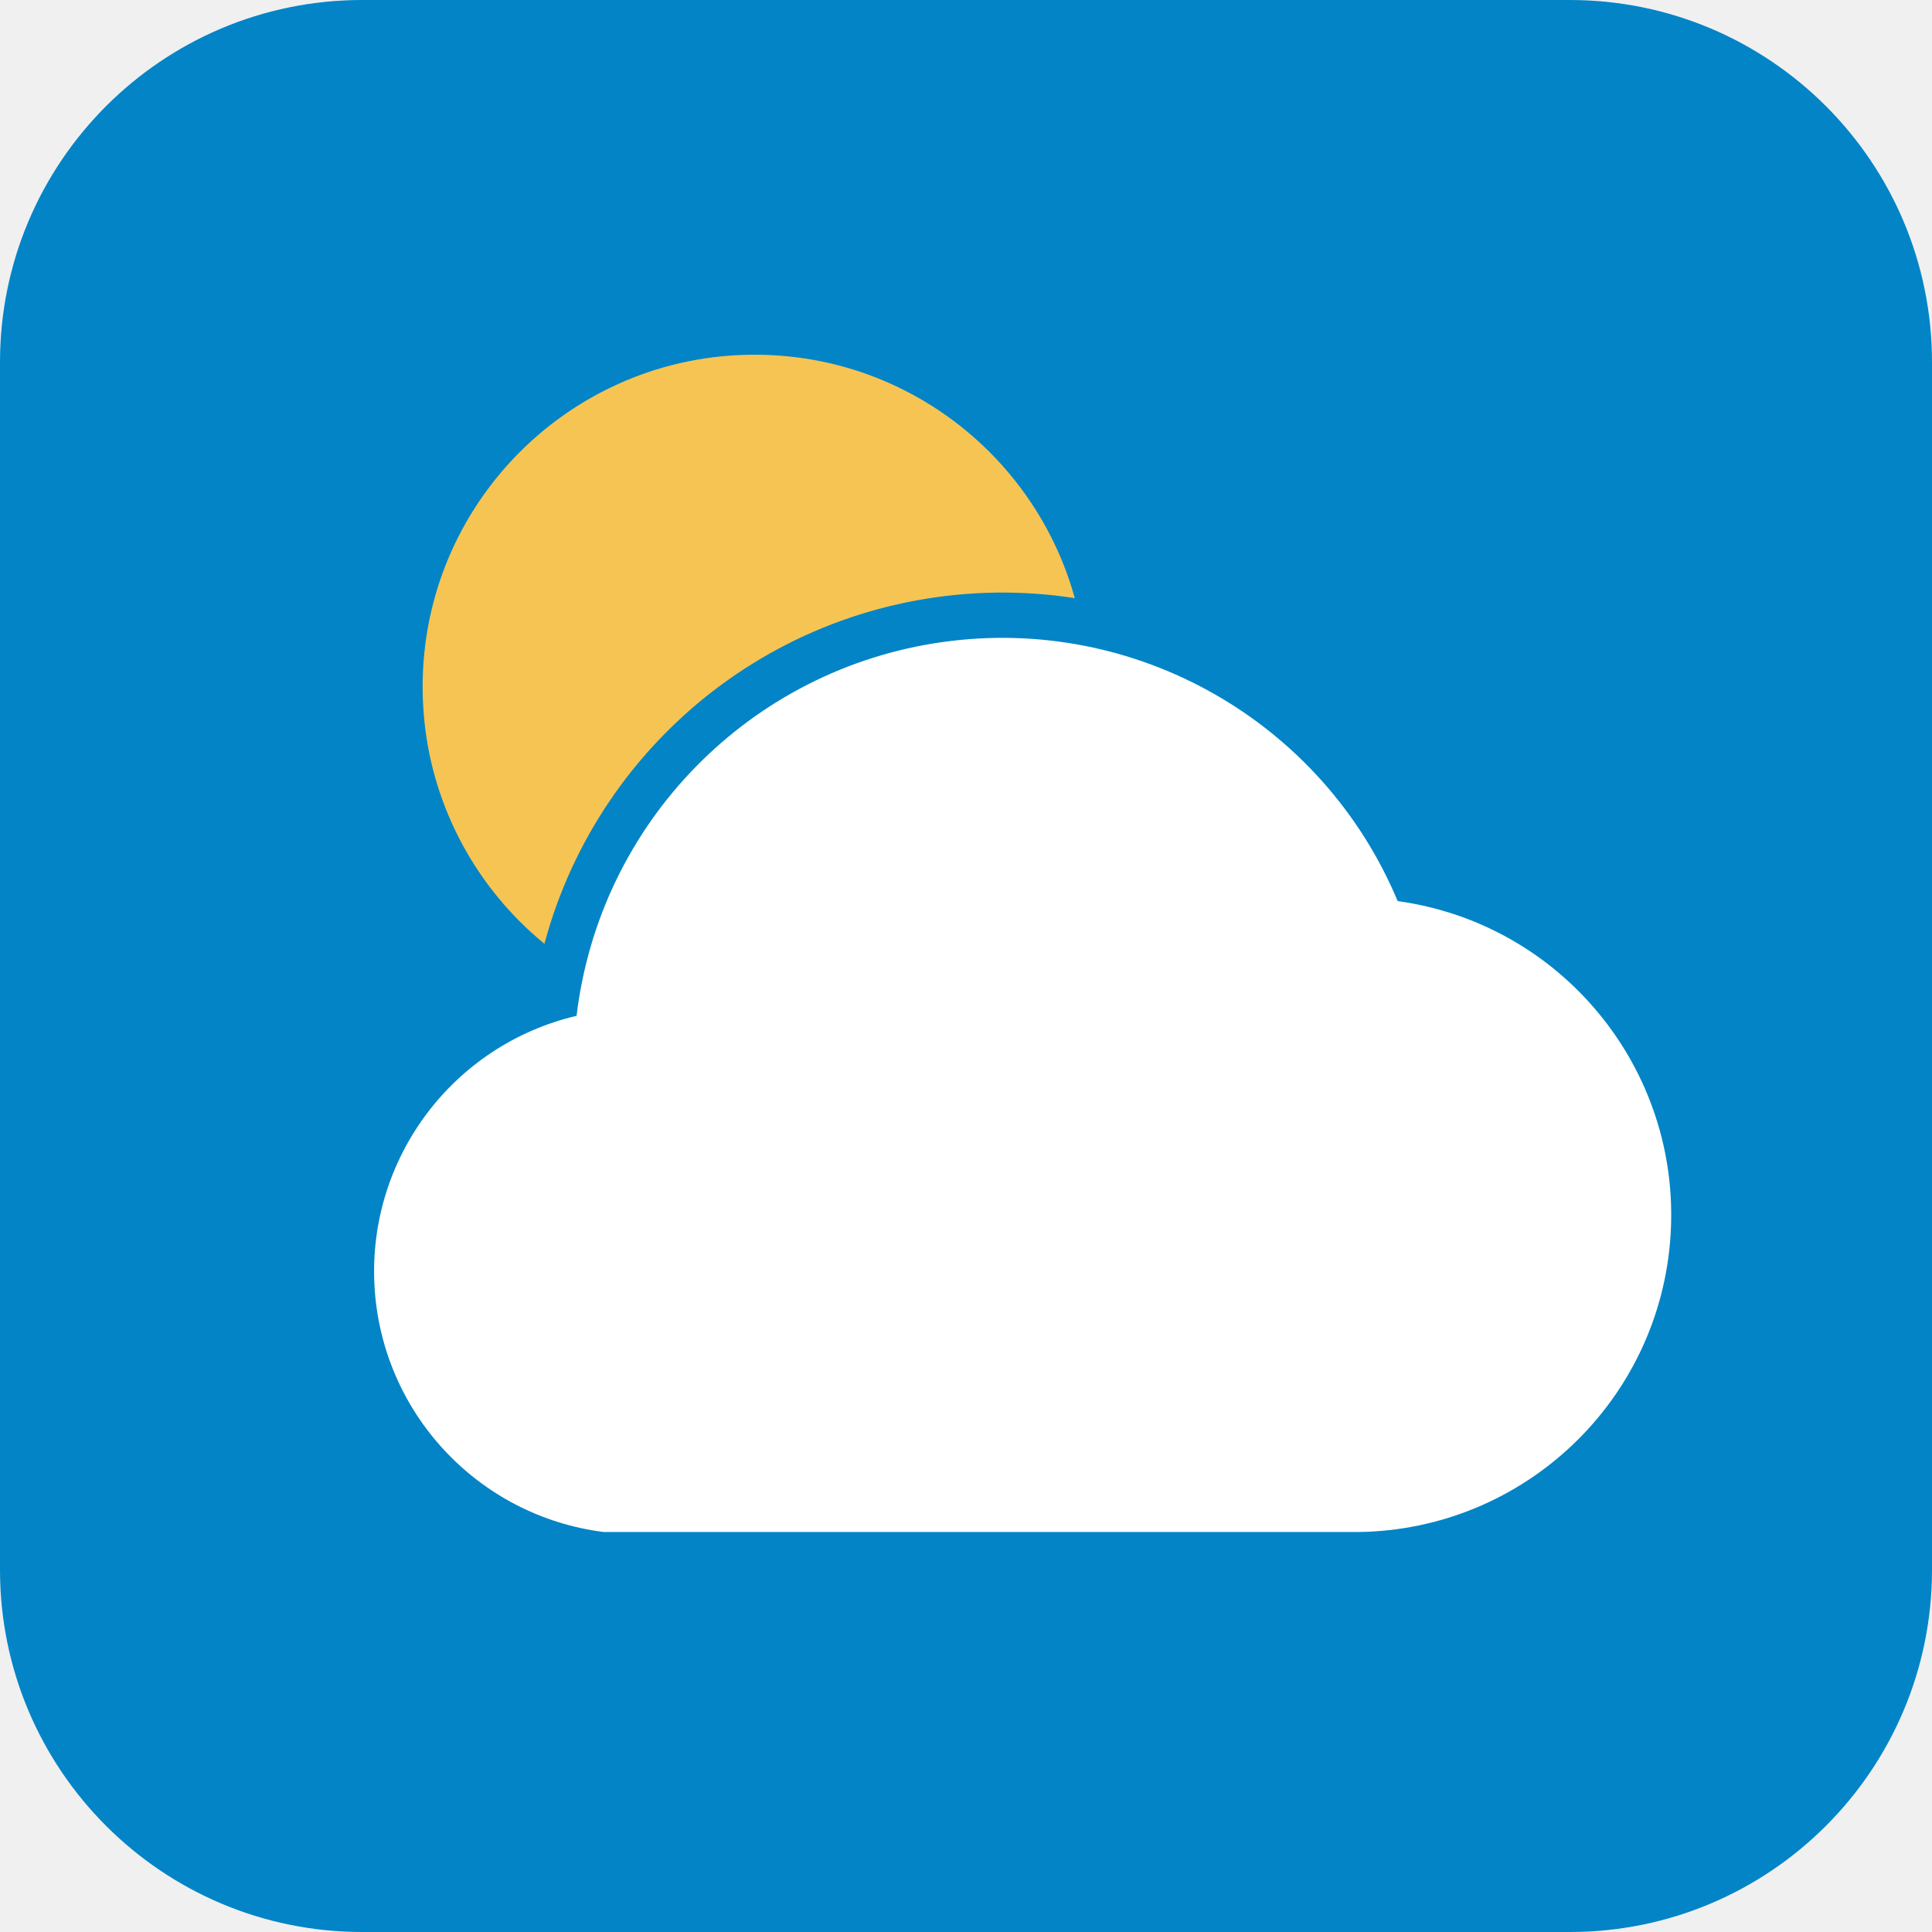
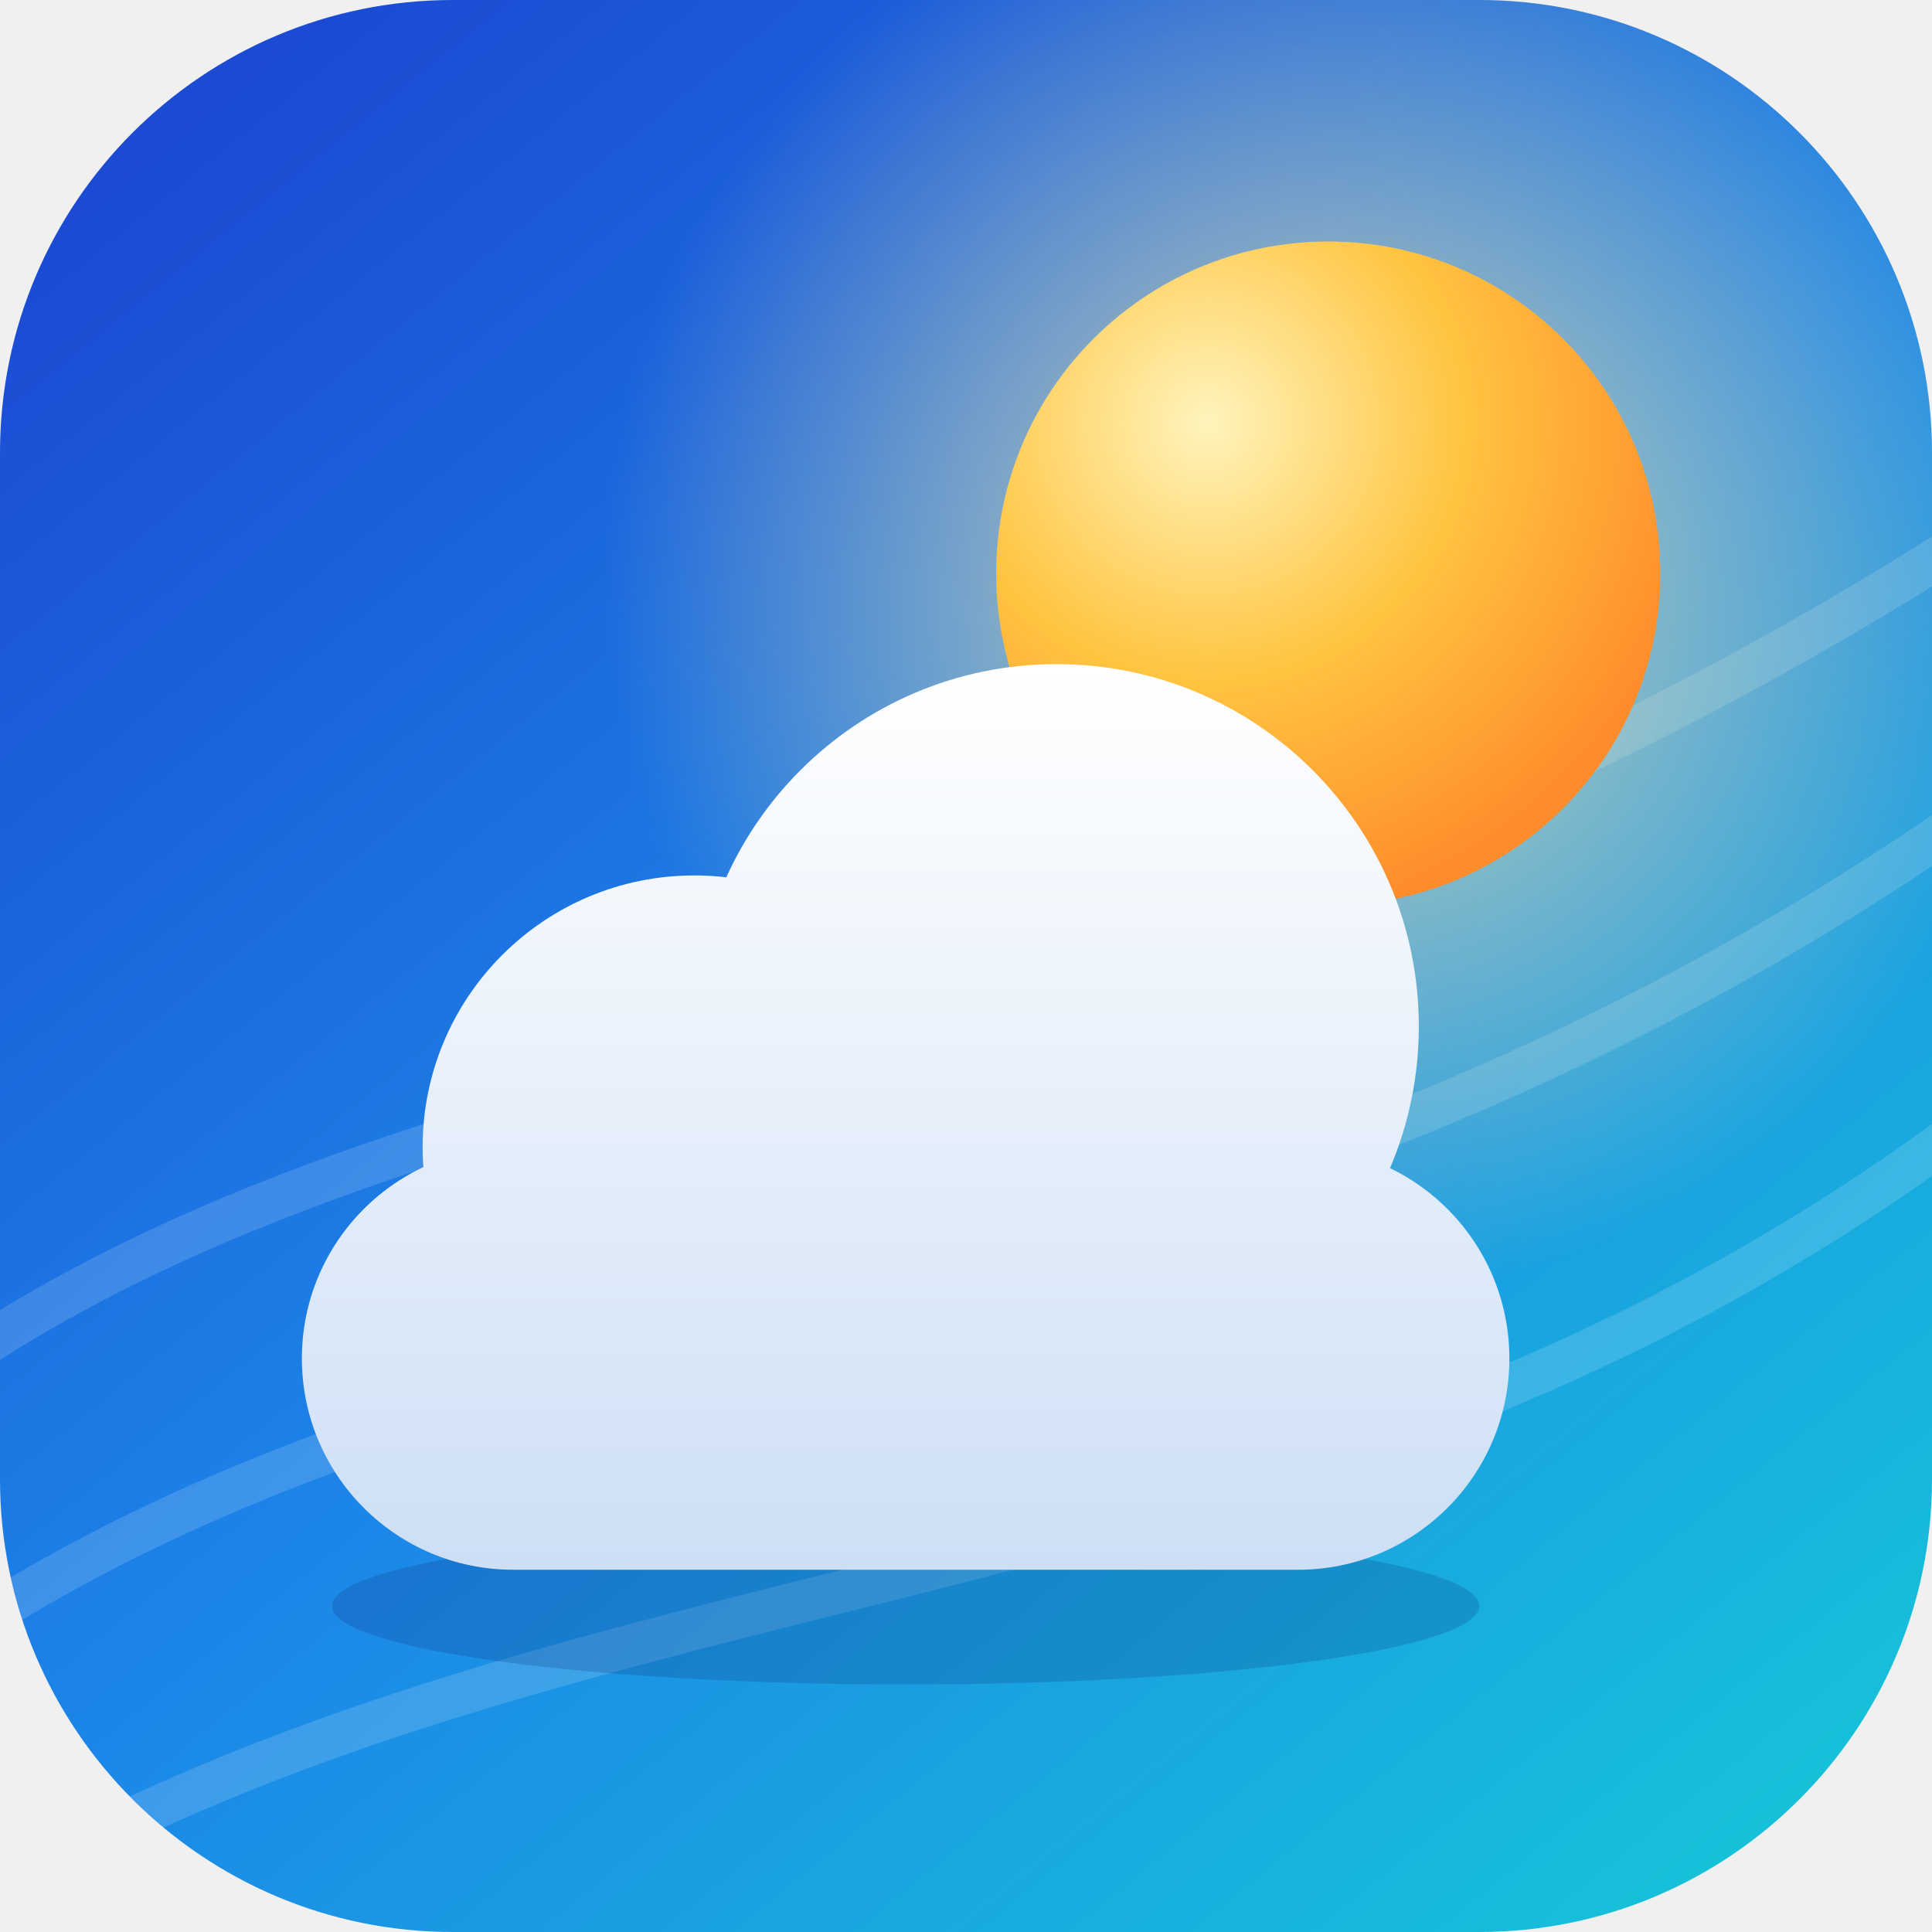
- <svg xmlns="http://www.w3.org/2000/svg" viewBox="0 0 64 64" version="1.1" id="svg1">
-   <defs id="defs1" />
-   <rect width="64" height="64" rx="12" fill="#0284c7" id="rect1" />
-   <circle cx="25" cy="22.75" r="11" fill="#f6c453" id="circle1" />
-   <path d="m 20,50.75 h 25 a 10.5,10.5 0 0 0 1.3,-20.9 14.2,14.2 0 0 0 -27.2,3.8 8.7,8.7 0 0 0 0.9,17.1 z" fill="#ffffff" stroke="#0284c7" stroke-width="3" paint-order="stroke" stroke-linejoin="round" id="path1" />
+ <svg xmlns="http://www.w3.org/2000/svg" viewBox="0 0 64 64">
+   <defs>
+     <linearGradient id="bg" gradientUnits="userSpaceOnUse" x1="6" y1="0" x2="58" y2="64">
+       <stop offset="0" stop-color="#1b46d2" />
+       <stop offset=".52" stop-color="#1c86e8" />
+       <stop offset="1" stop-color="#16c4d8" />
+     </linearGradient>
+     <radialGradient id="glow" gradientUnits="userSpaceOnUse" cx="44" cy="19" r="24">
+       <stop offset="0" stop-color="#ffeaa6" stop-opacity=".8" />
+       <stop offset="1" stop-color="#ffeaa6" stop-opacity="0" />
+     </radialGradient>
+     <radialGradient id="sun" gradientUnits="userSpaceOnUse" cx="40" cy="14" r="17">
+       <stop offset="0" stop-color="#fff4bd" />
+       <stop offset=".5" stop-color="#ffc440" />
+       <stop offset="1" stop-color="#ff8b2a" />
+     </radialGradient>
+     <linearGradient id="cl" gradientUnits="userSpaceOnUse" x1="0" y1="22" x2="0" y2="52">
+       <stop offset="0" stop-color="#ffffff" />
+       <stop offset="1" stop-color="#cddff5" />
+     </linearGradient>
+   </defs>
+   <clipPath id="cp">
+     <rect width="64" height="64" rx="15" />
+   </clipPath>
+   <g clip-path="url(#cp)">
+     <rect width="64" height="64" fill="url(#bg)" />
+     <g fill="none" stroke="#fff" stroke-opacity=".15" stroke-width="1.4" stroke-linecap="round">
+       <path d="M-4 47C14 33 37 37 68 16" />
+       <path d="M-4 56C16 41 40 46 68 25" />
+       <path d="M-4 65C18 50 44 55 68 35" />
+     </g>
+     <g>
+       <circle cx="44" cy="19" r="24" fill="url(#glow)" />
+       <circle cx="44" cy="19" r="11" fill="url(#sun)" />
+       <ellipse cx="30" cy="53.2" rx="19" ry="2.6" fill="#0a2a73" fill-opacity=".2" />
+       <g fill="url(#cl)">
+         <rect x="10" y="38" width="40" height="14" rx="7" />
+         <circle cx="23" cy="38" r="9" />
+         <circle cx="35" cy="34" r="12" />
+       </g>
+     </g>
+   </g>
</svg>
